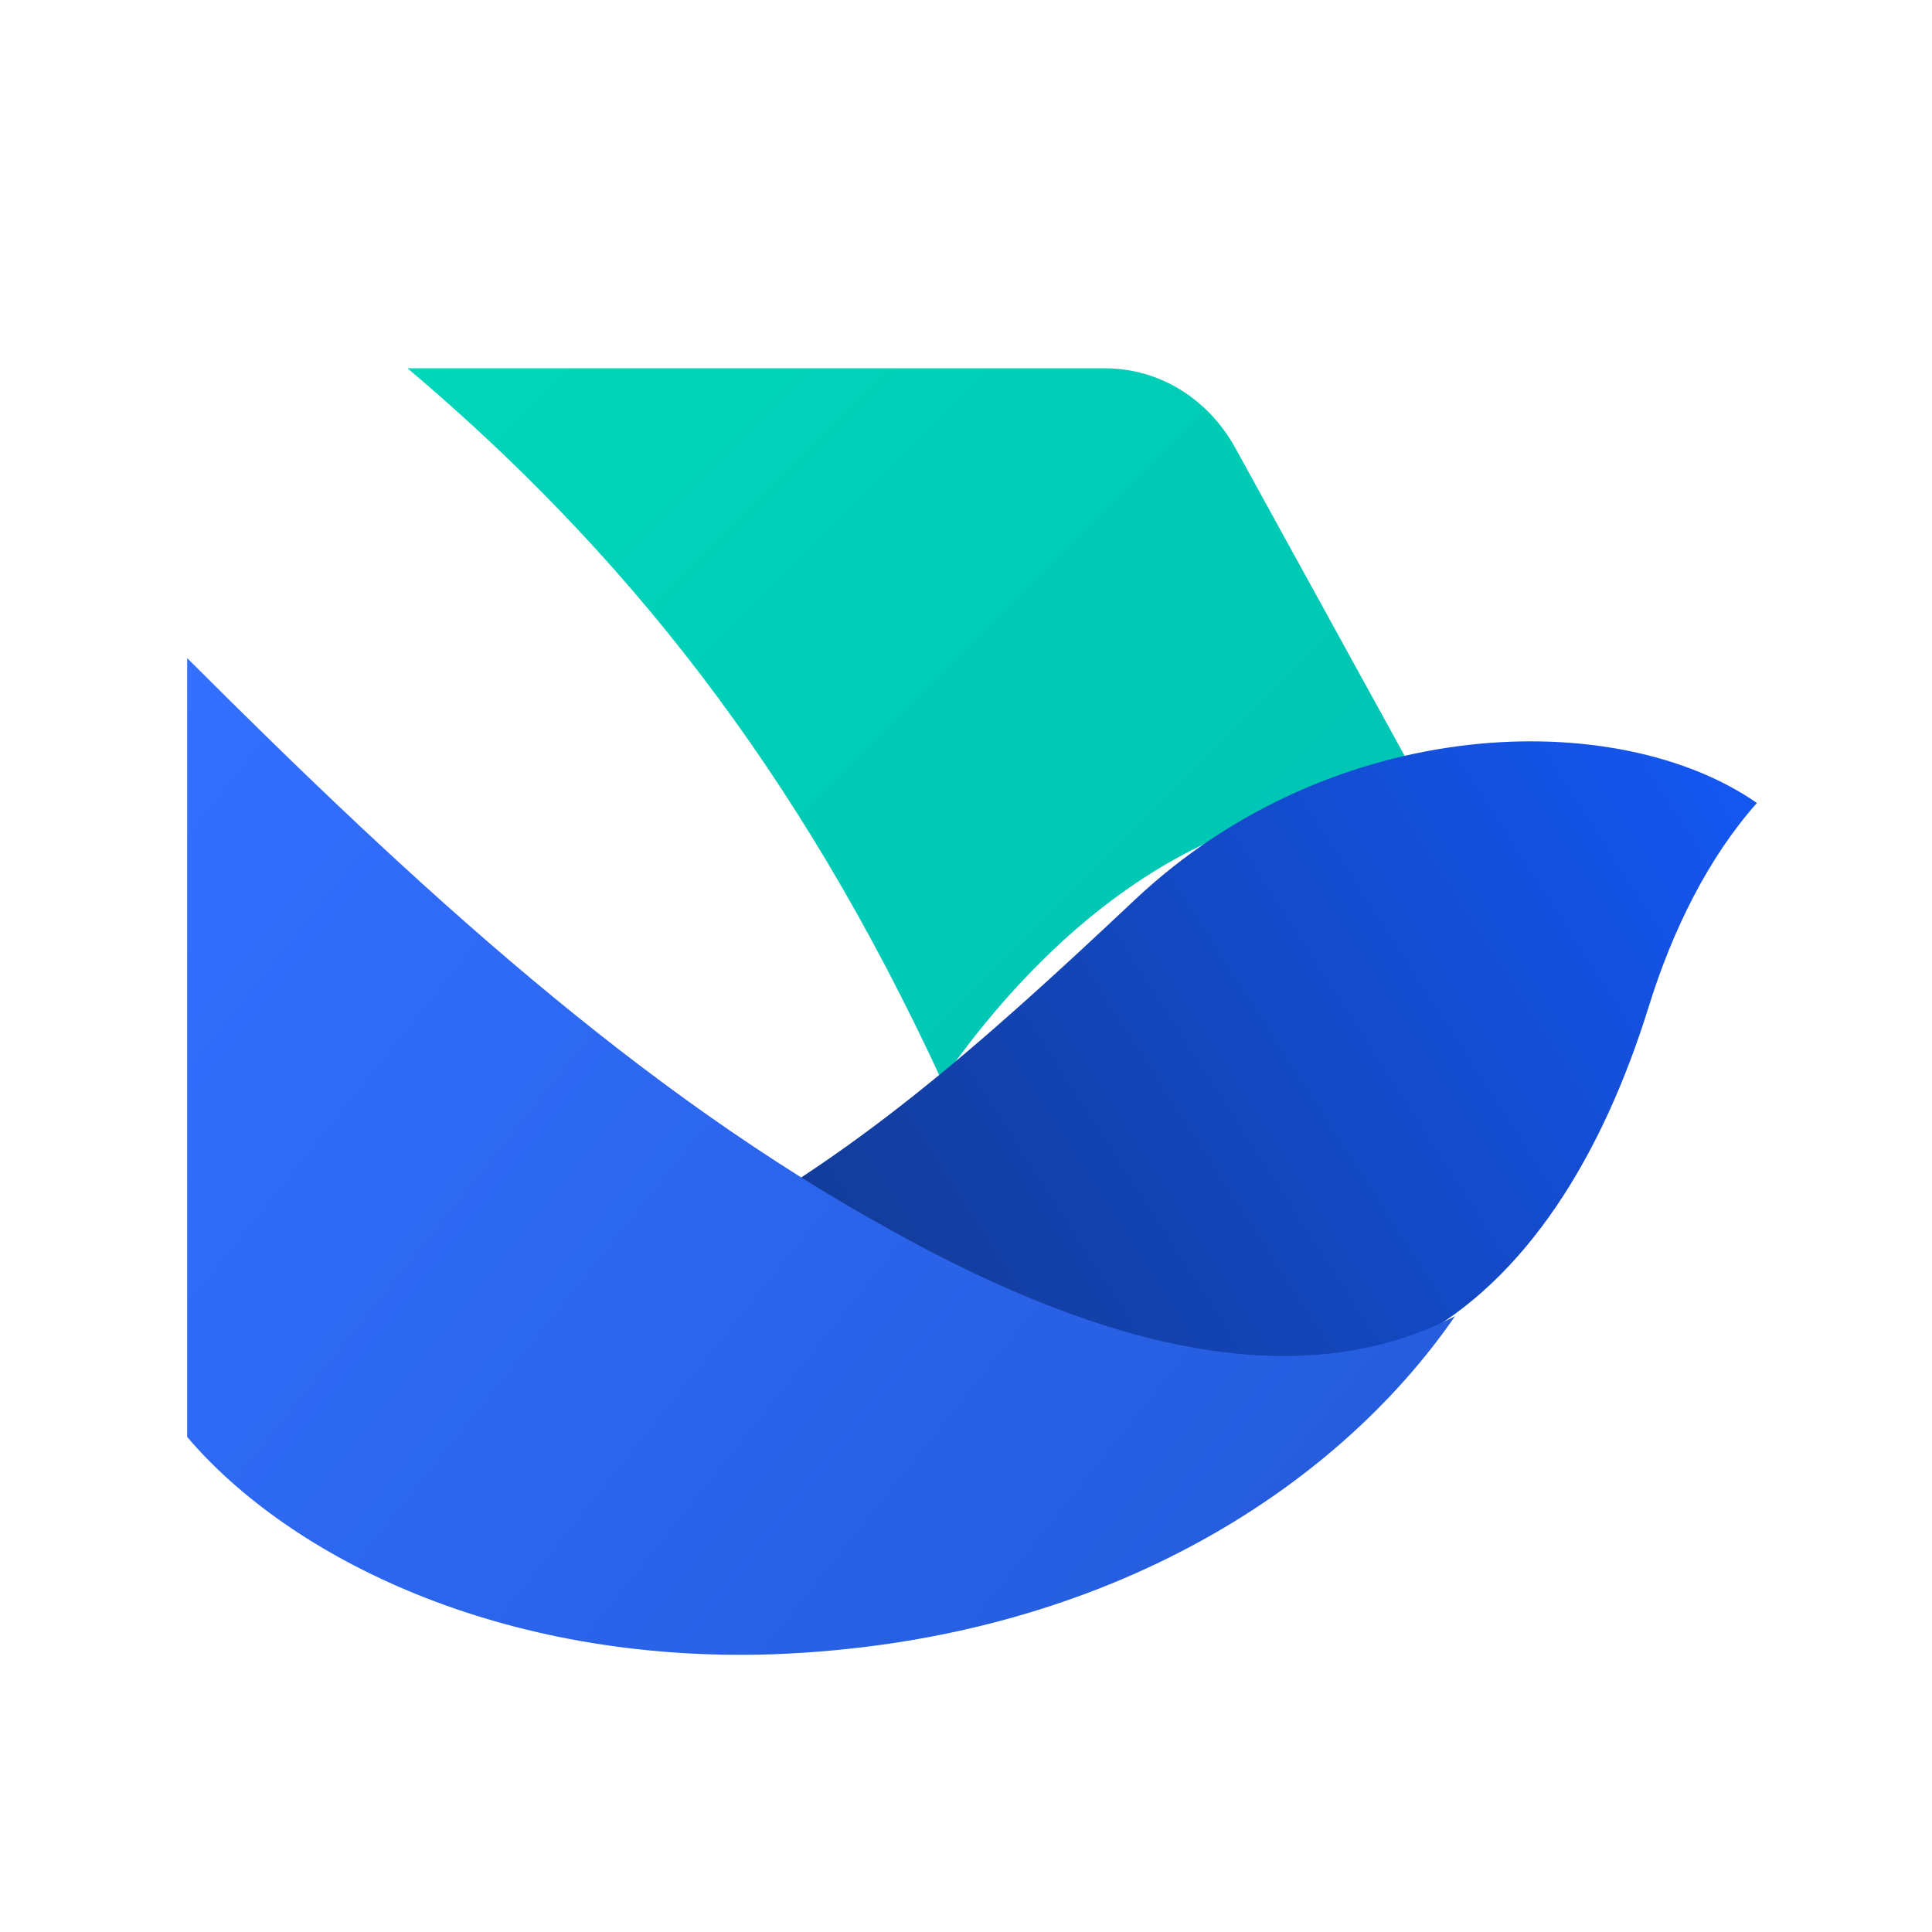
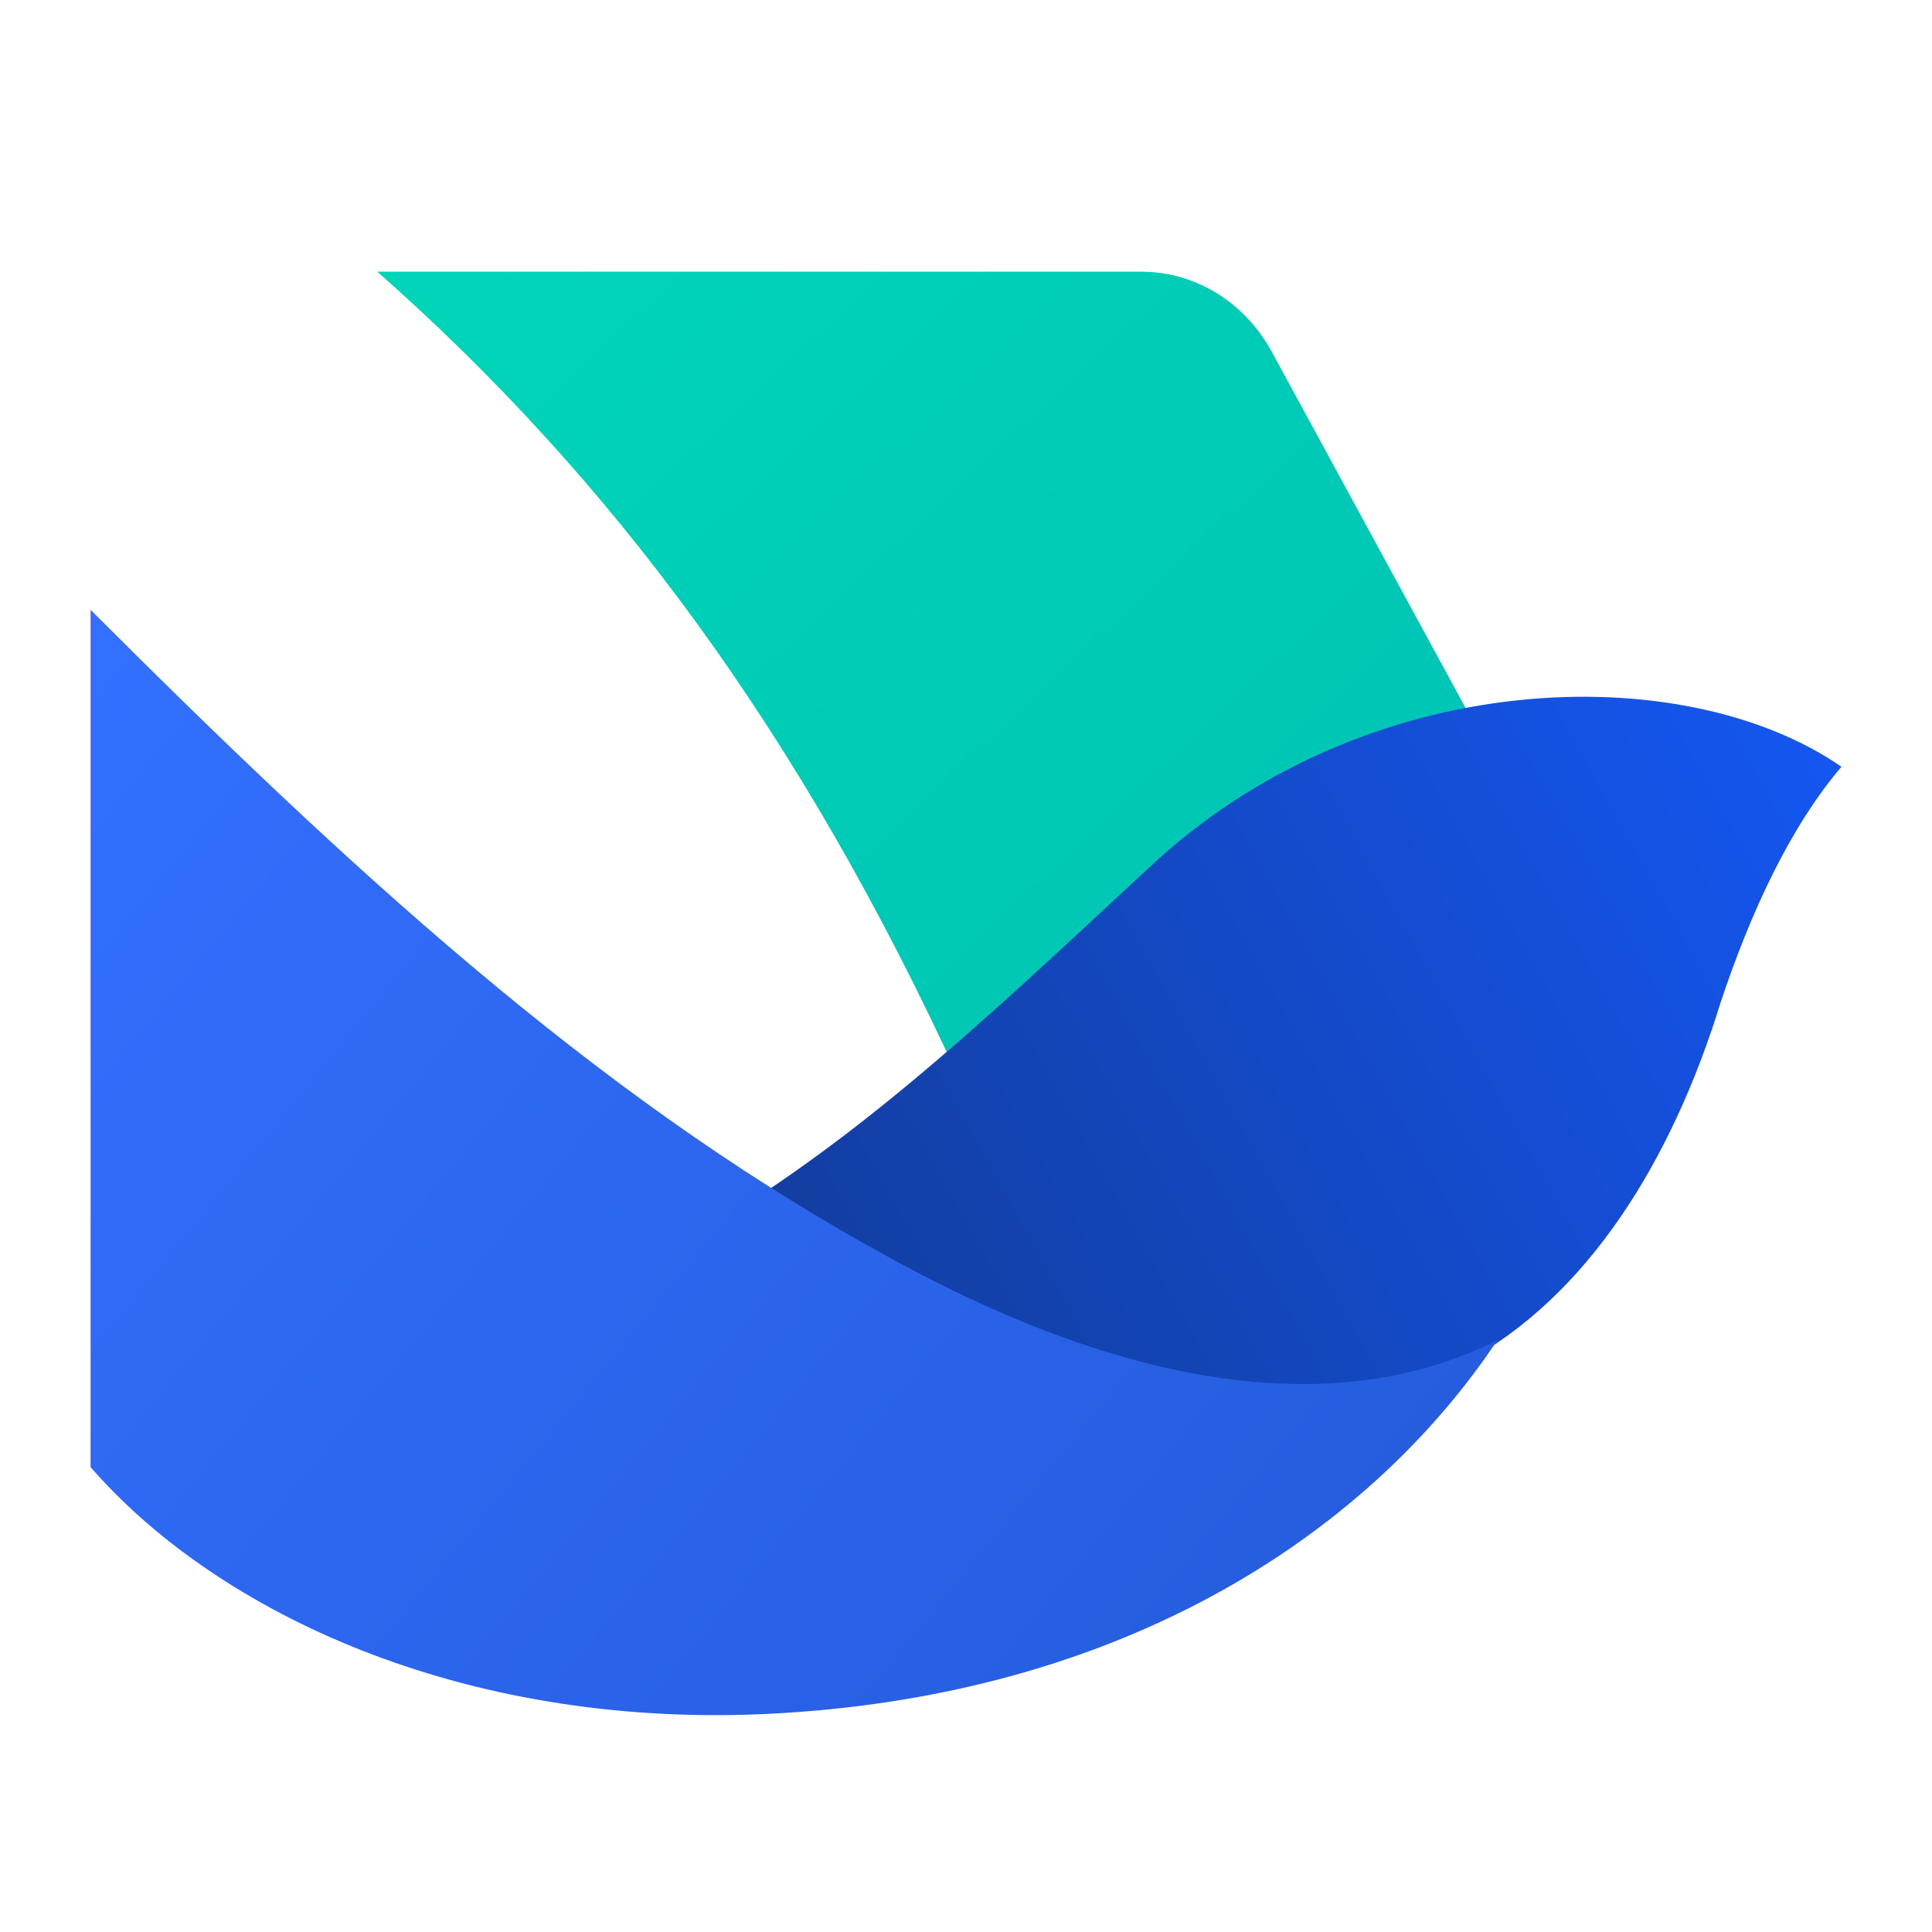
<svg xmlns="http://www.w3.org/2000/svg" viewBox="0 0 64 64" width="64" height="64" fill="none">
  <defs>
-     <linearGradient id="feishu-top" x1="14" y1="12" x2="40" y2="38" gradientUnits="userSpaceOnUse">
+     <linearGradient id="fs-cyan" x1="12" y1="8" x2="40" y2="38" gradientUnits="userSpaceOnUse">
      <stop offset="0%" stop-color="#00D6B9" />
      <stop offset="100%" stop-color="#00C4B4" />
    </linearGradient>
-     <linearGradient id="feishu-mid" x1="28" y1="42" x2="56" y2="24" gradientUnits="userSpaceOnUse">
+     <linearGradient id="fs-deep" x1="24" y1="44" x2="60" y2="24" gradientUnits="userSpaceOnUse">
      <stop offset="0%" stop-color="#133C9A" />
      <stop offset="100%" stop-color="#1456F0" />
    </linearGradient>
-     <linearGradient id="feishu-bot" x1="6" y1="22" x2="46" y2="54" gradientUnits="userSpaceOnUse">
+     <linearGradient id="fs-blue" x1="4" y1="20" x2="48" y2="56" gradientUnits="userSpaceOnUse">
      <stop offset="0%" stop-color="#3370FF" />
      <stop offset="100%" stop-color="#245BDB" />
    </linearGradient>
  </defs>
-   <path d="M13.5 12.2H36.6C38.4 12.2 40 13.2 40.9 14.8L47.5 26.8C41.8 25.8 35.8 29.2 31.2 35.8C26.4 25.4 20.6 18.2 13.5 12.2Z" fill="url(#feishu-top)" />
-   <path d="M58.2 26.6C53.6 23.4 44.2 23.6 37.6 29.8C32.4 34.7 28.2 38.4 22.8 41.2C31.5 46.8 40.8 47.6 46.8 44.4C50.6 42.4 53.1 38.2 54.6 33.4C55.4 30.8 56.6 28.4 58.2 26.6Z" fill="url(#feishu-mid)" />
-   <path d="M6.2 21.8C13.8 29.4 21.2 36.2 29.6 40.8C36.8 44.8 43.2 46.2 48.2 43.6C44.2 49.4 36.4 54.4 25.6 54.8C16.6 55.1 9.6 51.6 6.2 47.6V21.8Z" fill="url(#feishu-bot)" />
+   <path d="M12.5 9H37.8C39.6 9 41.2 10 42.1 11.6L49.5 25.2C43.2 24.4 36.8 28.4 31.8 35.8C26.5 24.2 20.2 15.8 12.5 9Z" fill="url(#fs-cyan)" />
+   <path d="M61 25.4C55.8 21.8 45.2 22 38 28.8C32.4 34 28 38.2 22.2 41.4C31.6 47.6 41.8 48.6 48.4 45.2C52.6 43 55.4 38.4 57 33.2C58 30.2 59.3 27.4 61 25.4Z" fill="url(#fs-deep)" />
+   <path d="M3 20.2C11.4 28.6 19.6 36.2 29 41.4C36.8 45.8 44 47.2 49.6 44.4C45.2 51 36.8 56.4 24.8 56.8C14.8 57.1 7 53.2 3 48.6V20.2Z" fill="url(#fs-blue)" />
</svg>
